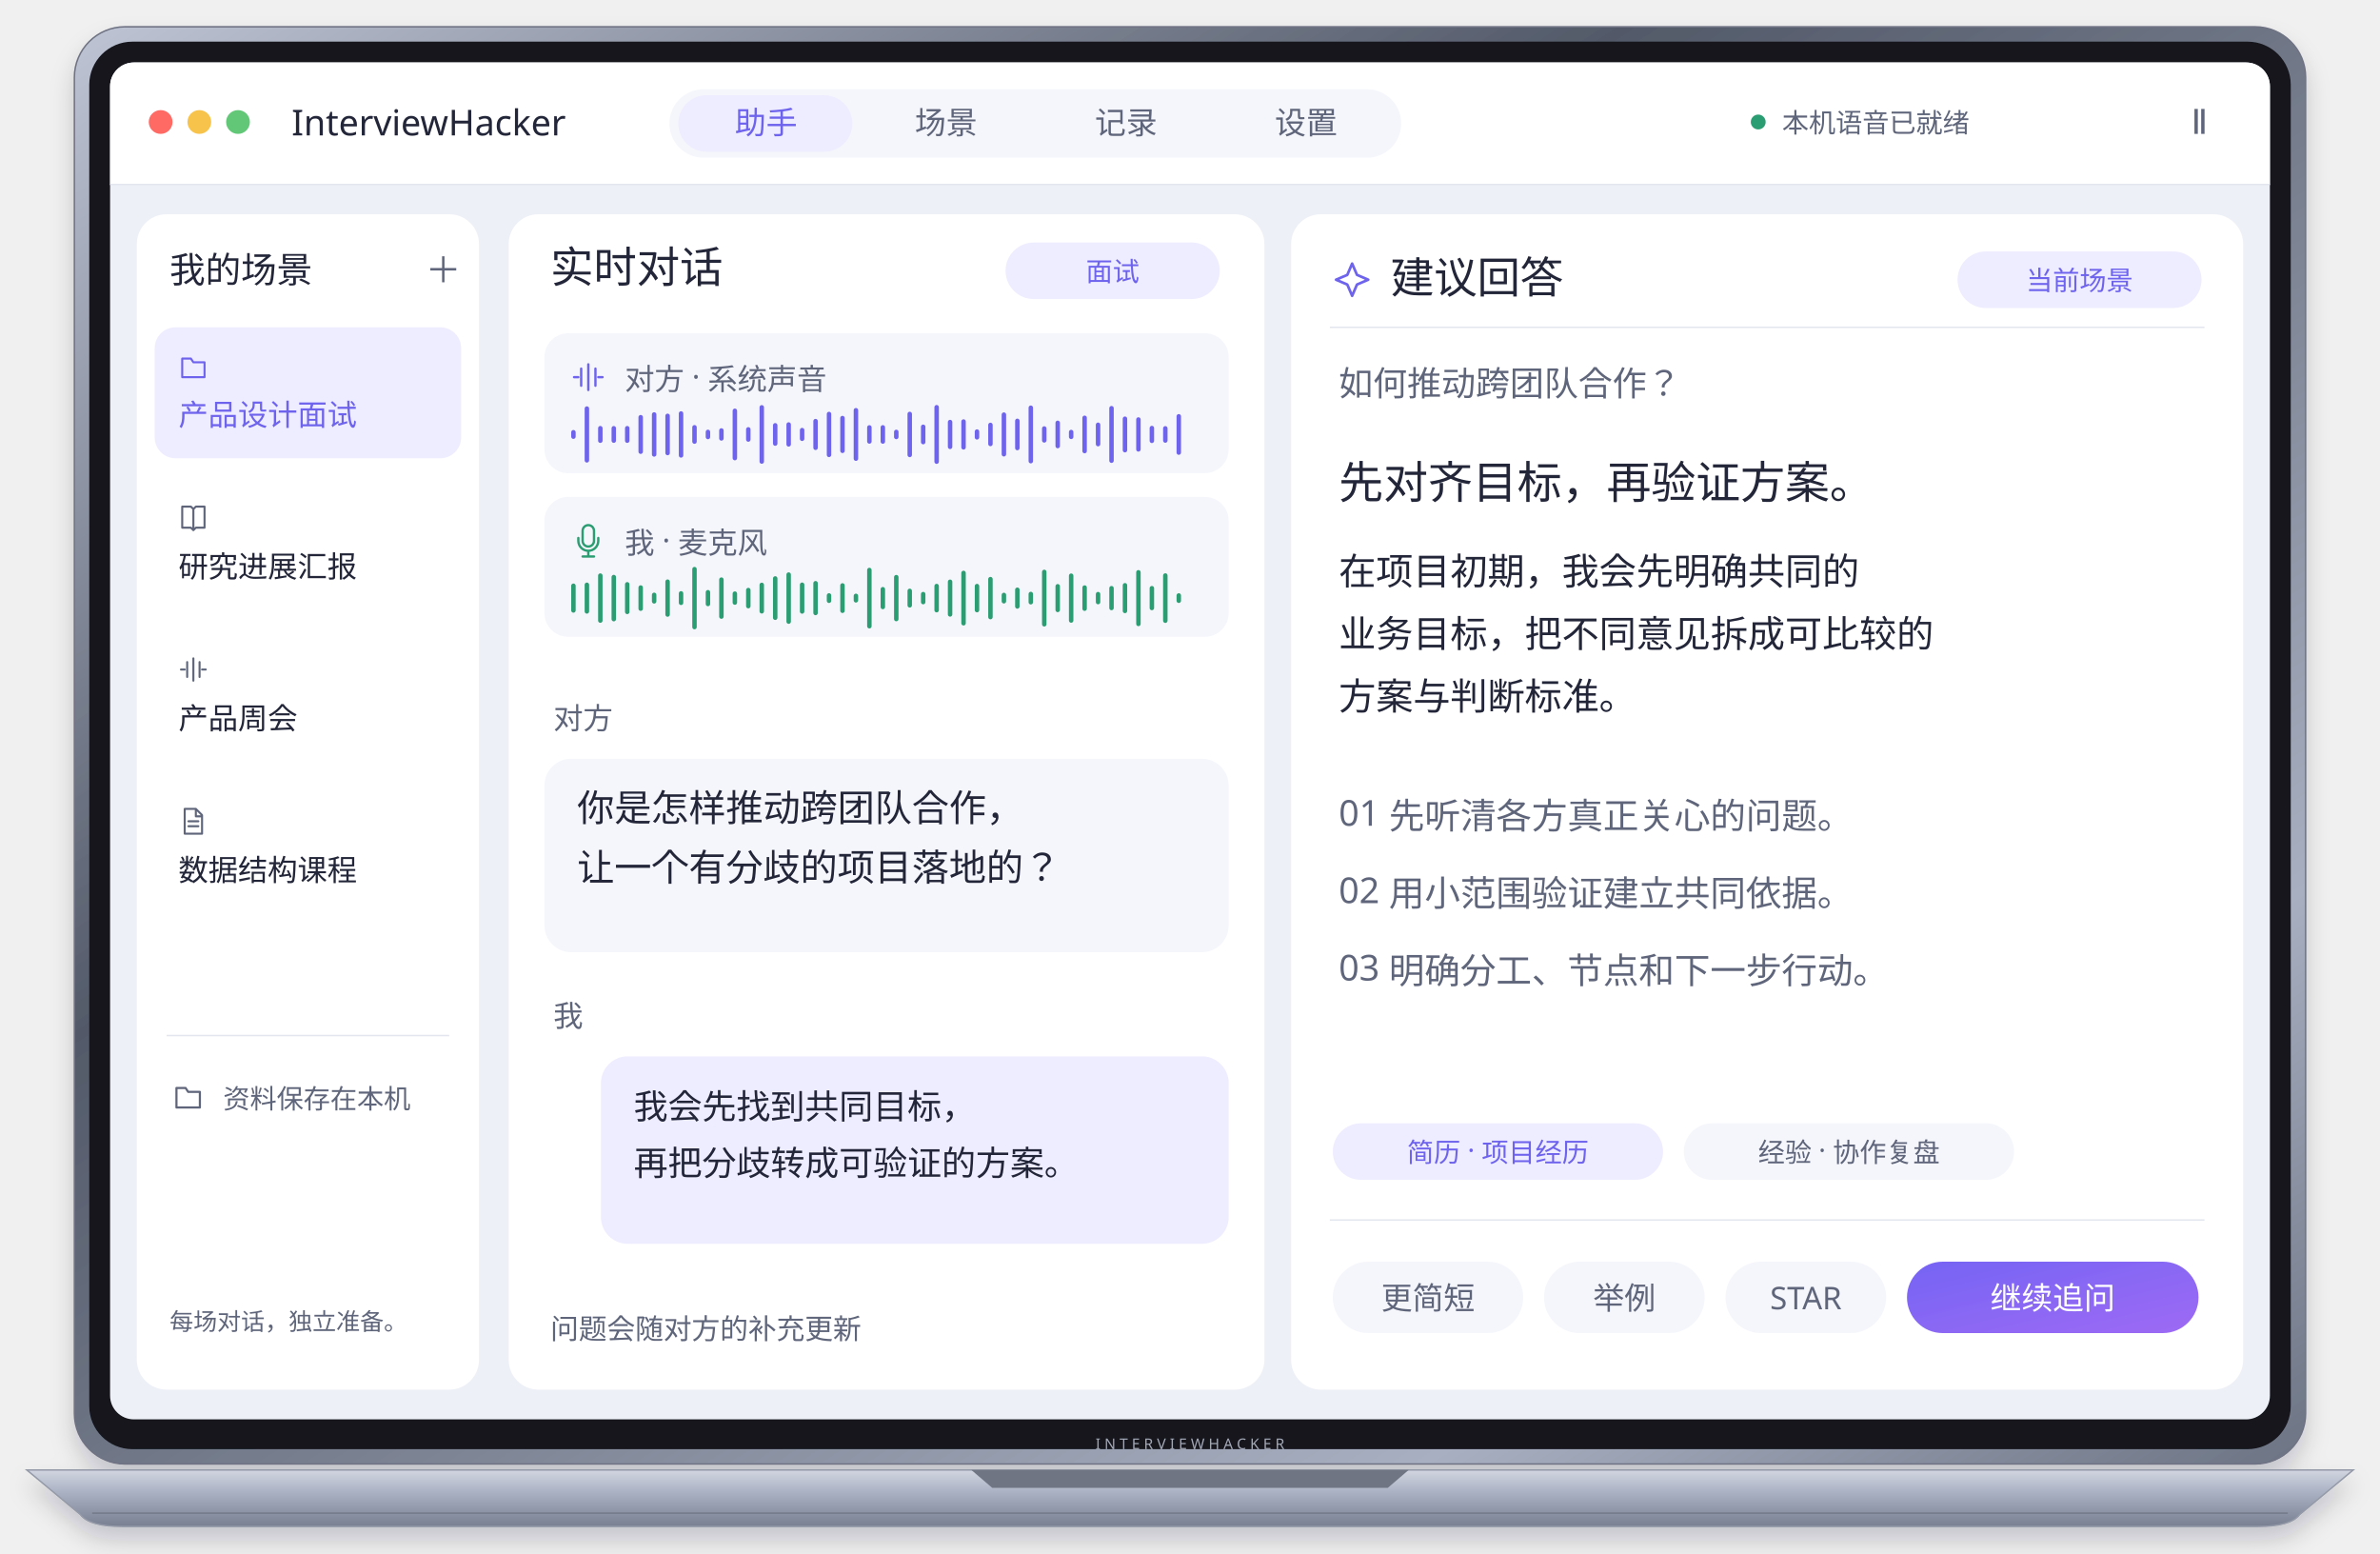
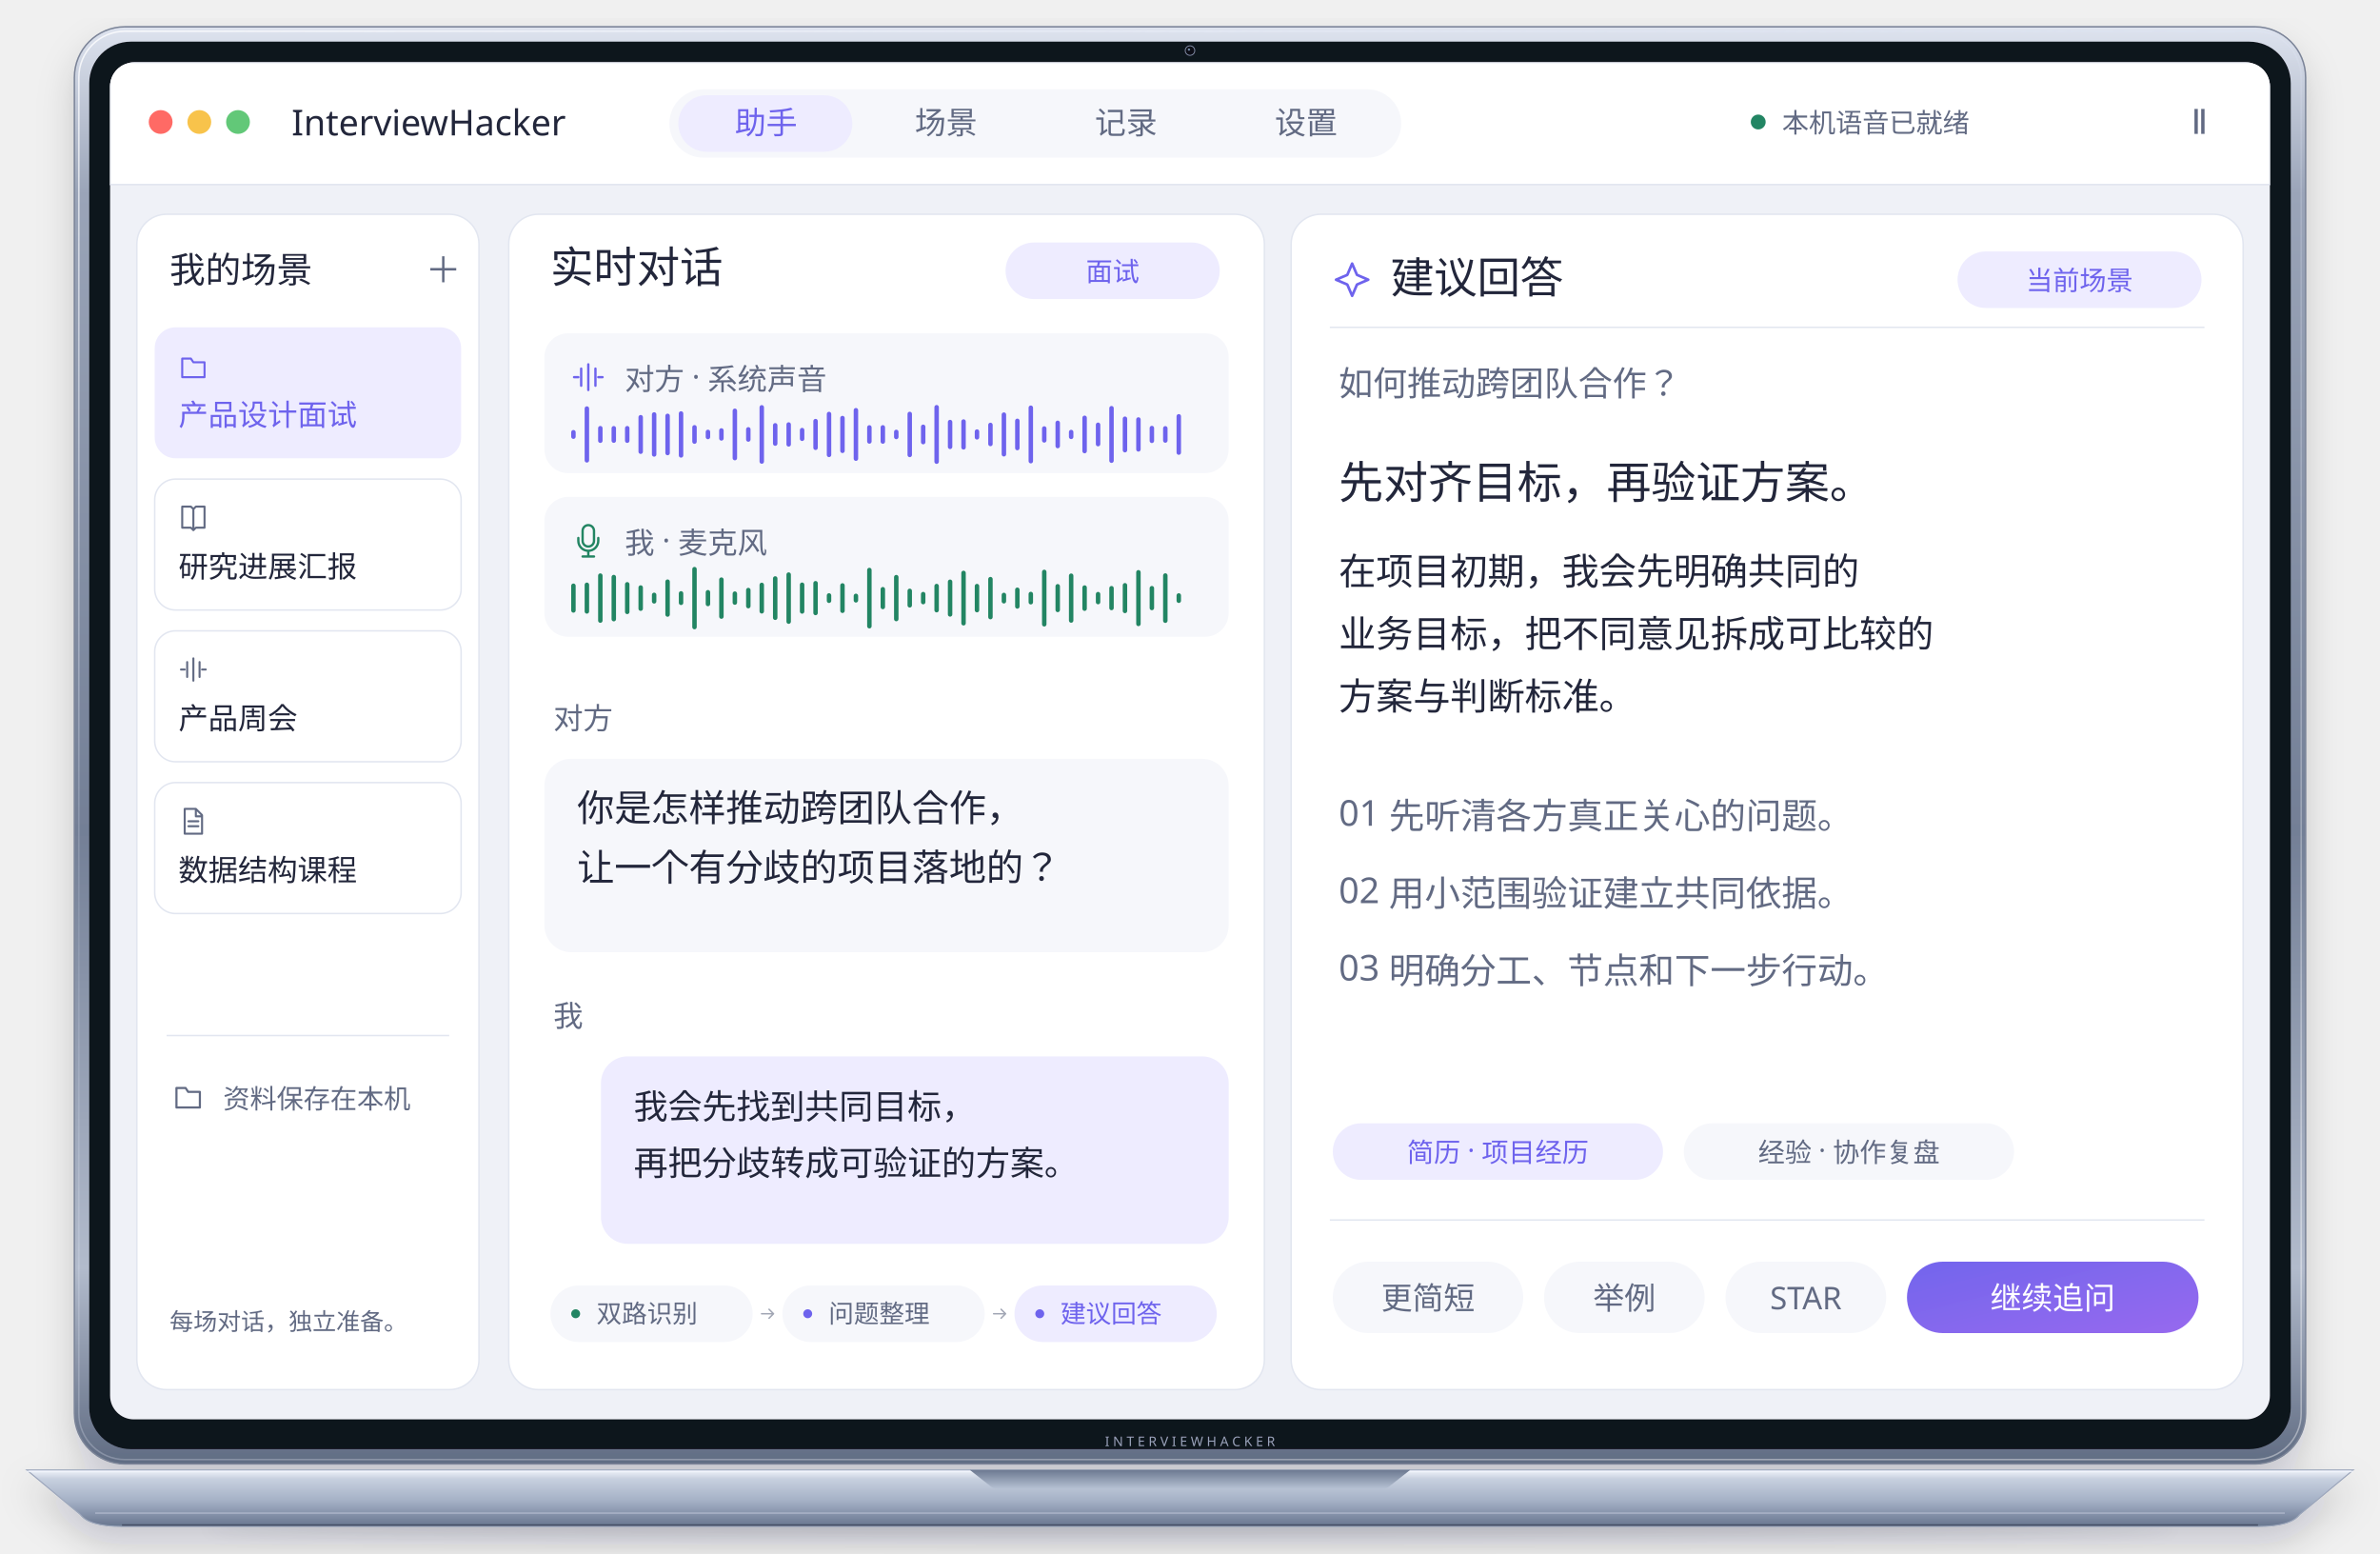
<svg xmlns="http://www.w3.org/2000/svg" width="1600" height="1044" viewBox="0 0 1600 1044" fill="none">
  <defs>
    <linearGradient id="accent" x1="0" y1="0" x2="1" y2="1">
-       <stop stop-color="#7564f4" />
-       <stop offset="1" stop-color="#9e6af4" />
-     </linearGradient>
-     <linearGradient id="metal" x1="0" y1="0" x2="1" y2="1">
-       <stop stop-color="#bfc5d4" />
-       <stop offset=".35" stop-color="#525968" />
-       <stop offset=".8" stop-color="#a7afc0" />
-       <stop offset="1" stop-color="#6b7383" />
+       <stop stop-color="#7265ed" />
+       <stop offset="1" stop-color="#9769ee" />
+     </linearGradient>
+     <linearGradient id="metal" x1="0" y1="0" x2="0" y2="1">
+       <stop stop-color="#e1e6f1" />
+       <stop offset=".12" stop-color="#9aa4b8" />
+       <stop offset=".56" stop-color="#737f96" />
+       <stop offset=".86" stop-color="#b2bbcc" />
+       <stop offset="1" stop-color="#5d6980" />
+     </linearGradient>
+     <linearGradient id="rim-light" x1="0" y1="0" x2=".7" y2="1">
+       <stop stop-color="#fff" stop-opacity=".8" />
+       <stop offset=".42" stop-color="#e0e8fb" stop-opacity=".14" />
+       <stop offset="1" stop-color="#fff" stop-opacity=".4" />
    </linearGradient>
    <linearGradient id="base" x1="0" y1="0" x2="0" y2="1">
-       <stop stop-color="#d2d6e1" />
-       <stop offset=".35" stop-color="#aeb5c6" />
-       <stop offset="1" stop-color="#777f90" />
+       <stop stop-color="#f0f3fa" />
+       <stop offset=".16" stop-color="#c7d0df" />
+       <stop offset=".55" stop-color="#a4b0c5" />
+       <stop offset="1" stop-color="#67758f" />
+     </linearGradient>
+     <linearGradient id="notch" x1="0" y1="0" x2="0" y2="1">
+       <stop stop-color="#6c7991" />
+       <stop offset="1" stop-color="#b8c3d5" />
    </linearGradient>
    <clipPath id="display">
      <rect x="74" y="42" width="1452" height="912" rx="16" />
    </clipPath>
-     <filter id="device-shadow" x="-10%" y="-10%" width="120%" height="135%">
-       <feDropShadow dx="0" dy="9" stdDeviation="8" flood-color="#0e1427" flood-opacity=".18" />
+     <filter id="device-shadow" x="-8%" y="-6%" width="116%" height="126%">
+       <feDropShadow dx="0" dy="12" stdDeviation="12" flood-color="#0d1426" flood-opacity=".17" />
+     </filter>
+     <filter id="contact-shadow" x="-10%" y="-100%" width="120%" height="300%">
+       <feGaussianBlur stdDeviation="6" />
    </filter>
    <filter id="card-shadow" x="-20%" y="-20%" width="140%" height="160%">
-       <feDropShadow dx="0" dy="22" stdDeviation="22" flood-color="#0e1427" flood-opacity=".18" />
+       <feDropShadow dx="0" dy="15" stdDeviation="17" flood-color="#0d1426" flood-opacity=".16" />
    </filter>
    <filter id="phone-shadow" x="-20%" y="-10%" width="140%" height="130%">
-       <feDropShadow dx="0" dy="12" stdDeviation="10" flood-color="#0e1427" flood-opacity=".2" />
+       <feDropShadow dx="0" dy="12" stdDeviation="10" flood-color="#0d1426" flood-opacity=".18" />
    </filter>
  </defs>
  <g font-family="'HarmonyOS Sans SC','PingFang SC','Microsoft YaHei',sans-serif" text-rendering="geometricPrecision">
+     <ellipse cx="800" cy="1026" rx="660" ry="6" fill="#101626" opacity=".16" filter="url(#contact-shadow)" />
    <g filter="url(#device-shadow)">
-       <rect x="50" y="18" width="1500" height="966" rx="34" fill="url(#metal)" stroke="#6e7283" />
-       <rect x="60" y="28" width="1480" height="946" rx="29" fill="#12141b" stroke="none" />
+       <rect x="50" y="18" width="1500" height="966" rx="34" fill="url(#metal)" stroke="#7b8498" />
+       <rect x="53" y="21" width="1494" height="960" rx="31" fill="none" stroke="url(#rim-light)" />
+       <rect x="60" y="28" width="1480" height="946" rx="28" fill="#10131b" stroke="none" />
+       <path d="M87 42H1513" stroke="#bfc8db" stroke-opacity=".25" />
+       <circle cx="800" cy="34" r="3.2" fill="#090d15" stroke="#8491aa" stroke-width=".6" />
+       <circle cx="799.3" cy="33.3" r=".8" fill="#7186a5" />
      <g clip-path="url(#display)">
-         <rect x="74" y="42" width="1452" height="912" rx="16" fill="#eef0f7" stroke="none" />
-         <rect x="74" y="42" width="1452" height="82" rx="0" fill="#ffffff" stroke="none" />
-         <path d="M74 124H1526" stroke="#e3e6ef" />
+         <rect x="74" y="42" width="1452" height="912" rx="16" fill="#eff1f7" stroke="none" />
+         <rect x="74" y="42" width="1452" height="82" rx="0" fill="#ffffff" stroke="#e2e6f0" />
+         <path d="M74 124H1526" stroke="#e2e6f0" />
        <circle cx="108" cy="82" r="8" fill="#ff6a65" />
        <circle cx="134" cy="82" r="8" fill="#f8c34b" />
        <circle cx="160" cy="82" r="8" fill="#62c878" />
-         <text x="196" y="91" font-size="24" font-weight="500" fill="#222538">InterviewHacker</text>
-         <rect x="450" y="60" width="492" height="46" rx="23" fill="#f5f6fb" stroke="none" />
+         <text x="196" y="91" font-size="24" font-weight="500" fill="#24283b">InterviewHacker</text>
+         <rect x="450" y="60" width="492" height="46" rx="23" fill="#f6f7fb" stroke="none" />
        <rect x="456" y="64" width="117" height="38" rx="19" fill="#eeecff" stroke="none" />
        <text x="515" y="90" font-size="21" font-weight="500" fill="#6e63ed" text-anchor="middle">助手</text>
-         <text x="636" y="90" font-size="21" font-weight="500" fill="#5f657a" text-anchor="middle">场景</text>
-         <text x="757" y="90" font-size="21" font-weight="500" fill="#5f657a" text-anchor="middle">记录</text>
-         <text x="878" y="90" font-size="21" font-weight="500" fill="#5f657a" text-anchor="middle">设置</text>
-         <circle cx="1182" cy="82" r="5" fill="#2b9d72" />
-         <text x="1198" y="89" font-size="18" font-weight="400" fill="#5f657a">本机语音已就绪</text>
-         <text x="1473" y="90" font-size="23" font-weight="400" fill="#5f657a">Ⅱ</text>
-         <rect x="92" y="144" width="230" height="790" rx="20" fill="#ffffff" stroke="none" />
-         <text x="114" y="190" font-size="24" font-weight="500" fill="#222538">我的场景</text>
-         <text x="286" y="190" font-size="24" font-weight="400" fill="#5f657a">＋</text>
+         <text x="636" y="90" font-size="21" font-weight="500" fill="#626b83" text-anchor="middle">场景</text>
+         <text x="757" y="90" font-size="21" font-weight="500" fill="#626b83" text-anchor="middle">记录</text>
+         <text x="878" y="90" font-size="21" font-weight="500" fill="#626b83" text-anchor="middle">设置</text>
+         <circle cx="1182" cy="82" r="5" fill="#248563" />
+         <text x="1198" y="89" font-size="18" font-weight="400" fill="#626b83">本机语音已就绪</text>
+         <text x="1473" y="90" font-size="23" font-weight="400" fill="#626b83">Ⅱ</text>
+         <rect x="92" y="144" width="230" height="790" rx="20" fill="#ffffff" stroke="#e2e6f0" />
+         <text x="114" y="190" font-size="24" font-weight="500" fill="#24283b">我的场景</text>
+         <text x="286" y="190" font-size="24" font-weight="400" fill="#626b83">＋</text>
        <rect x="104" y="220" width="206" height="88" rx="14" fill="#eeecff" stroke="none" />
        <g transform="translate(120 236) scale(0.8333333)" fill="none" stroke="#6e63ed" stroke-width="1.65" stroke-linecap="round" stroke-linejoin="round">
          <path d="M3 6h7l2 3h9v12H3z" />
        </g>
        <text x="120" y="286" font-size="20" font-weight="500" fill="#6e63ed">产品设计面试</text>
-         <rect x="104" y="322" width="206" height="88" rx="14" fill="#ffffff" stroke="none" />
-         <g transform="translate(120 338) scale(0.8333333)" fill="none" stroke="#5f657a" stroke-width="1.65" stroke-linecap="round" stroke-linejoin="round">
+         <rect x="104" y="322" width="206" height="88" rx="14" fill="#ffffff" stroke="#e2e6f0" />
+         <g transform="translate(120 338) scale(0.8333333)" fill="none" stroke="#626b83" stroke-width="1.65" stroke-linecap="round" stroke-linejoin="round">
          <path d="M3 3h7l2 2 2-2h7v17h-7l-2 2-2-2H3zM12 5v17" />
        </g>
-         <text x="120" y="388" font-size="20" font-weight="400" fill="#222538">研究进展汇报</text>
-         <rect x="104" y="424" width="206" height="88" rx="14" fill="#ffffff" stroke="none" />
-         <g transform="translate(120 440) scale(0.8333333)" fill="none" stroke="#5f657a" stroke-width="1.65" stroke-linecap="round" stroke-linejoin="round">
+         <text x="120" y="388" font-size="20" font-weight="400" fill="#24283b">研究进展汇报</text>
+         <rect x="104" y="424" width="206" height="88" rx="14" fill="#ffffff" stroke="#e2e6f0" />
+         <g transform="translate(120 440) scale(0.8333333)" fill="none" stroke="#626b83" stroke-width="1.65" stroke-linecap="round" stroke-linejoin="round">
          <path d="M2 12h3m2-6v12m5-15v18m5-15v12m2-6h3" />
        </g>
-         <text x="120" y="490" font-size="20" font-weight="400" fill="#222538">产品周会</text>
-         <rect x="104" y="526" width="206" height="88" rx="14" fill="#ffffff" stroke="none" />
-         <g transform="translate(120 542) scale(0.8333333)" fill="none" stroke="#5f657a" stroke-width="1.65" stroke-linecap="round" stroke-linejoin="round">
+         <text x="120" y="490" font-size="20" font-weight="400" fill="#24283b">产品周会</text>
+         <rect x="104" y="526" width="206" height="88" rx="14" fill="#ffffff" stroke="#e2e6f0" />
+         <g transform="translate(120 542) scale(0.8333333)" fill="none" stroke="#626b83" stroke-width="1.65" stroke-linecap="round" stroke-linejoin="round">
          <path d="M5 2h9l5 5v15H5zM14 2v6h5M8 12h8M8 16h8" />
        </g>
-         <text x="120" y="592" font-size="20" font-weight="400" fill="#222538">数据结构课程</text>
-         <path d="M112 696H302" stroke="#e3e6ef" />
-         <g transform="translate(116 726) scale(0.875)" fill="none" stroke="#5f657a" stroke-width="1.65" stroke-linecap="round" stroke-linejoin="round">
+         <text x="120" y="592" font-size="20" font-weight="400" fill="#24283b">数据结构课程</text>
+         <path d="M112 696H302" stroke="#e2e6f0" />
+         <g transform="translate(116 726) scale(0.875)" fill="none" stroke="#626b83" stroke-width="1.65" stroke-linecap="round" stroke-linejoin="round">
          <path d="M3 6h7l2 3h9v12H3z" />
        </g>
-         <text x="150" y="745" font-size="18" font-weight="400" fill="#5f657a">资料保存在本机</text>
-         <text x="114" y="894" font-size="16" font-weight="400" fill="#5f657a">每场对话，独立准备。</text>
-         <rect x="342" y="144" width="508" height="790" rx="20" fill="#ffffff" stroke="none" />
-         <rect x="868" y="144" width="640" height="790" rx="20" fill="#ffffff" stroke="none" />
-         <text x="370" y="190" font-size="29" font-weight="500" fill="#222538">实时对话</text>
+         <text x="150" y="745" font-size="18" font-weight="400" fill="#626b83">资料保存在本机</text>
+         <text x="114" y="894" font-size="16" font-weight="400" fill="#626b83">每场对话，独立准备。</text>
+         <rect x="342" y="144" width="508" height="790" rx="20" fill="#ffffff" stroke="#e2e6f0" />
+         <rect x="868" y="144" width="640" height="790" rx="20" fill="#ffffff" stroke="#e2e6f0" />
+         <text x="370" y="190" font-size="29" font-weight="500" fill="#24283b">实时对话</text>
        <rect x="676" y="163" width="144" height="38" rx="19" fill="#eeecff" stroke="none" />
        <text x="748" y="189" font-size="18" font-weight="500" fill="#6e63ed" text-anchor="middle">面试</text>
-         <rect x="366" y="224" width="460" height="94" rx="16" fill="#f5f6fb" stroke="none" />
+         <rect x="366" y="224" width="460" height="94" rx="16" fill="#f6f7fb" stroke="none" />
        <g transform="translate(384 242) scale(0.9583333)" fill="none" stroke="#6e63ed" stroke-width="1.65" stroke-linecap="round" stroke-linejoin="round">
          <path d="M2 12h3m2-6v12m5-15v18m5-15v12m2-6h3" />
        </g>
-         <text x="420" y="262" font-size="20" font-weight="400" fill="#5f657a">对方 · 系统声音</text>
+         <text x="420" y="262" font-size="20" font-weight="400" fill="#626b83">对方 · 系统声音</text>
        <rect x="384" y="289" width="3" height="6" rx="1.5" fill="#6e63ed" stroke="none" />
-         <rect x="393.043" y="273.085" width="3" height="37.83" rx="1.5" fill="#6e63ed" stroke="none" />
-         <rect x="402.087" y="286.285" width="3" height="11.43" rx="1.5" fill="#6e63ed" stroke="none" />
+         <rect x="393.04" y="273.08" width="3" height="37.83" rx="1.5" fill="#6e63ed" stroke="none" />
+         <rect x="402.09" y="286.29" width="3" height="11.43" rx="1.5" fill="#6e63ed" stroke="none" />
        <rect x="411.13" y="286.33" width="3" height="11.34" rx="1.5" fill="#6e63ed" stroke="none" />
-         <rect x="420.174" y="286.295" width="3" height="11.41" rx="1.5" fill="#6e63ed" stroke="none" />
-         <rect x="429.217" y="278.9" width="3" height="26.2" rx="1.5" fill="#6e63ed" stroke="none" />
-         <rect x="438.261" y="277.05" width="3" height="29.9" rx="1.5" fill="#6e63ed" stroke="none" />
-         <rect x="447.304" y="277.995" width="3" height="28.01" rx="1.5" fill="#6e63ed" stroke="none" />
-         <rect x="456.348" y="276.4" width="3" height="31.2" rx="1.5" fill="#6e63ed" stroke="none" />
-         <rect x="465.391" y="285.685" width="3" height="12.63" rx="1.5" fill="#6e63ed" stroke="none" />
-         <rect x="474.435" y="288.785" width="3" height="6.43" rx="1.5" fill="#6e63ed" stroke="none" />
-         <rect x="483.478" y="287.815" width="3" height="8.37" rx="1.5" fill="#6e63ed" stroke="none" />
-         <rect x="492.522" y="274.6" width="3" height="34.8" rx="1.5" fill="#6e63ed" stroke="none" />
-         <rect x="501.565" y="287.075" width="3" height="9.85" rx="1.5" fill="#6e63ed" stroke="none" />
-         <rect x="510.609" y="272.275" width="3" height="39.45" rx="1.5" fill="#6e63ed" stroke="none" />
-         <rect x="519.652" y="284.345" width="3" height="15.31" rx="1.5" fill="#6e63ed" stroke="none" />
-         <rect x="528.696" y="283.81" width="3" height="16.38" rx="1.5" fill="#6e63ed" stroke="none" />
-         <rect x="537.739" y="287.57" width="3" height="8.86" rx="1.5" fill="#6e63ed" stroke="none" />
-         <rect x="546.783" y="281.53" width="3" height="20.94" rx="1.5" fill="#6e63ed" stroke="none" />
-         <rect x="555.826" y="276.75" width="3" height="30.5" rx="1.5" fill="#6e63ed" stroke="none" />
+         <rect x="420.17" y="286.3" width="3" height="11.41" rx="1.5" fill="#6e63ed" stroke="none" />
+         <rect x="429.22" y="278.9" width="3" height="26.2" rx="1.5" fill="#6e63ed" stroke="none" />
+         <rect x="438.26" y="277.05" width="3" height="29.9" rx="1.5" fill="#6e63ed" stroke="none" />
+         <rect x="447.3" y="278" width="3" height="28.01" rx="1.5" fill="#6e63ed" stroke="none" />
+         <rect x="456.35" y="276.4" width="3" height="31.2" rx="1.5" fill="#6e63ed" stroke="none" />
+         <rect x="465.39" y="285.69" width="3" height="12.63" rx="1.5" fill="#6e63ed" stroke="none" />
+         <rect x="474.43" y="288.79" width="3" height="6.43" rx="1.5" fill="#6e63ed" stroke="none" />
+         <rect x="483.48" y="287.81" width="3" height="8.37" rx="1.5" fill="#6e63ed" stroke="none" />
+         <rect x="492.52" y="274.6" width="3" height="34.8" rx="1.5" fill="#6e63ed" stroke="none" />
+         <rect x="501.57" y="287.07" width="3" height="9.85" rx="1.5" fill="#6e63ed" stroke="none" />
+         <rect x="510.61" y="272.27" width="3" height="39.45" rx="1.5" fill="#6e63ed" stroke="none" />
+         <rect x="519.65" y="284.35" width="3" height="15.31" rx="1.5" fill="#6e63ed" stroke="none" />
+         <rect x="528.7" y="283.81" width="3" height="16.38" rx="1.5" fill="#6e63ed" stroke="none" />
+         <rect x="537.74" y="287.57" width="3" height="8.86" rx="1.5" fill="#6e63ed" stroke="none" />
+         <rect x="546.78" y="281.53" width="3" height="20.94" rx="1.5" fill="#6e63ed" stroke="none" />
+         <rect x="555.83" y="276.75" width="3" height="30.5" rx="1.5" fill="#6e63ed" stroke="none" />
        <rect x="564.87" y="279.48" width="3" height="25.04" rx="1.5" fill="#6e63ed" stroke="none" />
-         <rect x="573.913" y="274.22" width="3" height="35.56" rx="1.5" fill="#6e63ed" stroke="none" />
-         <rect x="582.957" y="285.765" width="3" height="12.47" rx="1.5" fill="#6e63ed" stroke="none" />
-         <rect x="592" y="285.725" width="3" height="12.55" rx="1.5" fill="#6e63ed" stroke="none" />
-         <rect x="601.043" y="288.795" width="3" height="6.41" rx="1.5" fill="#6e63ed" stroke="none" />
-         <rect x="610.087" y="276.72" width="3" height="30.56" rx="1.5" fill="#6e63ed" stroke="none" />
-         <rect x="619.13" y="285.345" width="3" height="13.31" rx="1.5" fill="#6e63ed" stroke="none" />
-         <rect x="628.174" y="272.2" width="3" height="39.6" rx="1.5" fill="#6e63ed" stroke="none" />
-         <rect x="637.217" y="282.16" width="3" height="19.68" rx="1.5" fill="#6e63ed" stroke="none" />
-         <rect x="646.261" y="281.81" width="3" height="20.38" rx="1.5" fill="#6e63ed" stroke="none" />
-         <rect x="655.304" y="288.55" width="3" height="6.9" rx="1.5" fill="#6e63ed" stroke="none" />
-         <rect x="664.348" y="284.095" width="3" height="15.81" rx="1.5" fill="#6e63ed" stroke="none" />
-         <rect x="673.391" y="277.165" width="3" height="29.67" rx="1.5" fill="#6e63ed" stroke="none" />
-         <rect x="682.435" y="281.345" width="3" height="21.31" rx="1.5" fill="#6e63ed" stroke="none" />
-         <rect x="691.478" y="272.54" width="3" height="38.92" rx="1.5" fill="#6e63ed" stroke="none" />
-         <rect x="700.522" y="286.49" width="3" height="11.02" rx="1.5" fill="#6e63ed" stroke="none" />
-         <rect x="709.565" y="282.69" width="3" height="18.62" rx="1.5" fill="#6e63ed" stroke="none" />
-         <rect x="718.609" y="288.865" width="3" height="6.27" rx="1.5" fill="#6e63ed" stroke="none" />
-         <rect x="727.652" y="279.31" width="3" height="25.38" rx="1.5" fill="#6e63ed" stroke="none" />
-         <rect x="736.696" y="283.99" width="3" height="16.02" rx="1.5" fill="#6e63ed" stroke="none" />
-         <rect x="745.739" y="272.855" width="3" height="38.29" rx="1.5" fill="#6e63ed" stroke="none" />
-         <rect x="754.783" y="279.925" width="3" height="24.15" rx="1.5" fill="#6e63ed" stroke="none" />
-         <rect x="763.826" y="280.445" width="3" height="23.11" rx="1.5" fill="#6e63ed" stroke="none" />
-         <rect x="772.87" y="286.195" width="3" height="11.61" rx="1.5" fill="#6e63ed" stroke="none" />
-         <rect x="781.913" y="286.395" width="3" height="11.21" rx="1.5" fill="#6e63ed" stroke="none" />
-         <rect x="790.957" y="278.295" width="3" height="27.41" rx="1.5" fill="#6e63ed" stroke="none" />
-         <rect x="366" y="334" width="460" height="94" rx="16" fill="#f5f6fb" stroke="none" />
-         <g transform="translate(384 352) scale(0.9583333)" fill="none" stroke="#2b9d72" stroke-width="1.65" stroke-linecap="round" stroke-linejoin="round">
+         <rect x="573.91" y="274.22" width="3" height="35.56" rx="1.5" fill="#6e63ed" stroke="none" />
+         <rect x="582.96" y="285.76" width="3" height="12.47" rx="1.5" fill="#6e63ed" stroke="none" />
+         <rect x="592" y="285.73" width="3" height="12.55" rx="1.5" fill="#6e63ed" stroke="none" />
+         <rect x="601.04" y="288.8" width="3" height="6.41" rx="1.5" fill="#6e63ed" stroke="none" />
+         <rect x="610.09" y="276.72" width="3" height="30.56" rx="1.5" fill="#6e63ed" stroke="none" />
+         <rect x="619.13" y="285.35" width="3" height="13.31" rx="1.5" fill="#6e63ed" stroke="none" />
+         <rect x="628.17" y="272.2" width="3" height="39.6" rx="1.5" fill="#6e63ed" stroke="none" />
+         <rect x="637.22" y="282.16" width="3" height="19.68" rx="1.5" fill="#6e63ed" stroke="none" />
+         <rect x="646.26" y="281.81" width="3" height="20.38" rx="1.5" fill="#6e63ed" stroke="none" />
+         <rect x="655.3" y="288.55" width="3" height="6.9" rx="1.5" fill="#6e63ed" stroke="none" />
+         <rect x="664.35" y="284.1" width="3" height="15.81" rx="1.5" fill="#6e63ed" stroke="none" />
+         <rect x="673.39" y="277.17" width="3" height="29.67" rx="1.5" fill="#6e63ed" stroke="none" />
+         <rect x="682.43" y="281.35" width="3" height="21.31" rx="1.5" fill="#6e63ed" stroke="none" />
+         <rect x="691.48" y="272.54" width="3" height="38.92" rx="1.5" fill="#6e63ed" stroke="none" />
+         <rect x="700.52" y="286.49" width="3" height="11.02" rx="1.5" fill="#6e63ed" stroke="none" />
+         <rect x="709.57" y="282.69" width="3" height="18.62" rx="1.5" fill="#6e63ed" stroke="none" />
+         <rect x="718.61" y="288.87" width="3" height="6.27" rx="1.5" fill="#6e63ed" stroke="none" />
+         <rect x="727.65" y="279.31" width="3" height="25.38" rx="1.5" fill="#6e63ed" stroke="none" />
+         <rect x="736.7" y="283.99" width="3" height="16.02" rx="1.5" fill="#6e63ed" stroke="none" />
+         <rect x="745.74" y="272.86" width="3" height="38.29" rx="1.5" fill="#6e63ed" stroke="none" />
+         <rect x="754.78" y="279.93" width="3" height="24.15" rx="1.5" fill="#6e63ed" stroke="none" />
+         <rect x="763.83" y="280.44" width="3" height="23.11" rx="1.5" fill="#6e63ed" stroke="none" />
+         <rect x="772.87" y="286.19" width="3" height="11.61" rx="1.5" fill="#6e63ed" stroke="none" />
+         <rect x="781.91" y="286.39" width="3" height="11.21" rx="1.5" fill="#6e63ed" stroke="none" />
+         <rect x="790.96" y="278.3" width="3" height="27.41" rx="1.5" fill="#6e63ed" stroke="none" />
+         <rect x="366" y="334" width="460" height="94" rx="16" fill="#f6f7fb" stroke="none" />
+         <g transform="translate(384 352) scale(0.9583333)" fill="none" stroke="#248563" stroke-width="1.65" stroke-linecap="round" stroke-linejoin="round">
          <path d="M8 5a4 4 0 0 1 8 0v7a4 4 0 0 1-8 0zM5 10v2a7 7 0 0 0 14 0v-2M12 19v4M8 23h8" />
        </g>
-         <text x="420" y="372" font-size="20" font-weight="400" fill="#5f657a">我 · 麦克风</text>
-         <rect x="384" y="392.19" width="3" height="19.62" rx="1.5" fill="#2b9d72" stroke="none" />
-         <rect x="393.043" y="391.535" width="3" height="20.93" rx="1.5" fill="#2b9d72" stroke="none" />
-         <rect x="402.087" y="385.37" width="3" height="33.26" rx="1.5" fill="#2b9d72" stroke="none" />
-         <rect x="411.13" y="386.35" width="3" height="31.3" rx="1.5" fill="#2b9d72" stroke="none" />
-         <rect x="420.174" y="391.215" width="3" height="21.57" rx="1.5" fill="#2b9d72" stroke="none" />
-         <rect x="429.217" y="393.385" width="3" height="17.23" rx="1.5" fill="#2b9d72" stroke="none" />
-         <rect x="438.261" y="398.305" width="3" height="7.39" rx="1.5" fill="#2b9d72" stroke="none" />
-         <rect x="447.304" y="389.445" width="3" height="25.11" rx="1.5" fill="#2b9d72" stroke="none" />
-         <rect x="456.348" y="397.32" width="3" height="9.36" rx="1.5" fill="#2b9d72" stroke="none" />
-         <rect x="465.391" y="381.03" width="3" height="41.94" rx="1.5" fill="#2b9d72" stroke="none" />
-         <rect x="474.435" y="396.535" width="3" height="10.93" rx="1.5" fill="#2b9d72" stroke="none" />
-         <rect x="483.478" y="388.07" width="3" height="27.86" rx="1.5" fill="#2b9d72" stroke="none" />
-         <rect x="492.522" y="397.48" width="3" height="9.04" rx="1.5" fill="#2b9d72" stroke="none" />
-         <rect x="501.565" y="395.085" width="3" height="13.83" rx="1.5" fill="#2b9d72" stroke="none" />
-         <rect x="510.609" y="391.605" width="3" height="20.79" rx="1.5" fill="#2b9d72" stroke="none" />
-         <rect x="519.652" y="387.285" width="3" height="29.43" rx="1.5" fill="#2b9d72" stroke="none" />
-         <rect x="528.696" y="384.685" width="3" height="34.63" rx="1.5" fill="#2b9d72" stroke="none" />
-         <rect x="537.739" y="391.5" width="3" height="21" rx="1.5" fill="#2b9d72" stroke="none" />
-         <rect x="546.783" y="390.49" width="3" height="23.02" rx="1.5" fill="#2b9d72" stroke="none" />
-         <rect x="555.826" y="398.7" width="3" height="6.6" rx="1.5" fill="#2b9d72" stroke="none" />
-         <rect x="564.87" y="391.975" width="3" height="20.05" rx="1.5" fill="#2b9d72" stroke="none" />
-         <rect x="573.913" y="398.99" width="3" height="6.02" rx="1.5" fill="#2b9d72" stroke="none" />
-         <rect x="582.957" y="381.605" width="3" height="40.79" rx="1.5" fill="#2b9d72" stroke="none" />
-         <rect x="592" y="394.52" width="3" height="14.96" rx="1.5" fill="#2b9d72" stroke="none" />
-         <rect x="601.043" y="386.405" width="3" height="31.19" rx="1.5" fill="#2b9d72" stroke="none" />
-         <rect x="610.087" y="395.635" width="3" height="12.73" rx="1.5" fill="#2b9d72" stroke="none" />
-         <rect x="619.13" y="397.81" width="3" height="8.38" rx="1.5" fill="#2b9d72" stroke="none" />
-         <rect x="628.174" y="392.38" width="3" height="19.24" rx="1.5" fill="#2b9d72" stroke="none" />
-         <rect x="637.217" y="389.515" width="3" height="24.97" rx="1.5" fill="#2b9d72" stroke="none" />
-         <rect x="646.261" y="383.575" width="3" height="36.85" rx="1.5" fill="#2b9d72" stroke="none" />
-         <rect x="655.304" y="392.415" width="3" height="19.17" rx="1.5" fill="#2b9d72" stroke="none" />
-         <rect x="664.348" y="387.735" width="3" height="28.53" rx="1.5" fill="#2b9d72" stroke="none" />
-         <rect x="673.391" y="398.37" width="3" height="7.26" rx="1.5" fill="#2b9d72" stroke="none" />
-         <rect x="682.435" y="394.875" width="3" height="14.25" rx="1.5" fill="#2b9d72" stroke="none" />
-         <rect x="691.478" y="397.73" width="3" height="8.54" rx="1.5" fill="#2b9d72" stroke="none" />
-         <rect x="700.522" y="382.89" width="3" height="38.22" rx="1.5" fill="#2b9d72" stroke="none" />
-         <rect x="709.565" y="392.54" width="3" height="18.92" rx="1.5" fill="#2b9d72" stroke="none" />
-         <rect x="718.609" y="385.435" width="3" height="33.13" rx="1.5" fill="#2b9d72" stroke="none" />
-         <rect x="727.652" y="393.39" width="3" height="17.22" rx="1.5" fill="#2b9d72" stroke="none" />
-         <rect x="736.696" y="397.82" width="3" height="8.36" rx="1.5" fill="#2b9d72" stroke="none" />
-         <rect x="745.739" y="393.84" width="3" height="16.32" rx="1.5" fill="#2b9d72" stroke="none" />
-         <rect x="754.783" y="391.86" width="3" height="20.28" rx="1.5" fill="#2b9d72" stroke="none" />
-         <rect x="763.826" y="383.135" width="3" height="37.73" rx="1.5" fill="#2b9d72" stroke="none" />
-         <rect x="772.87" y="393.835" width="3" height="16.33" rx="1.5" fill="#2b9d72" stroke="none" />
-         <rect x="781.913" y="385.3" width="3" height="33.4" rx="1.5" fill="#2b9d72" stroke="none" />
-         <rect x="790.957" y="398.715" width="3" height="6.57" rx="1.5" fill="#2b9d72" stroke="none" />
-         <text x="372" y="490" font-size="20" font-weight="400" fill="#5f657a">对方</text>
-         <rect x="366" y="510" width="460" height="130" rx="18" fill="#f5f6fb" stroke="none" />
-         <text x="388" y="552" font-size="25" font-weight="400" fill="#222538">你是怎样推动跨团队合作，</text>
-         <text x="388" y="592" font-size="25" font-weight="400" fill="#222538">让一个有分歧的项目落地的？</text>
-         <text x="372" y="690" font-size="20" font-weight="400" fill="#5f657a">我</text>
+         <text x="420" y="372" font-size="20" font-weight="400" fill="#626b83">我 · 麦克风</text>
+         <rect x="384" y="392.19" width="3" height="19.62" rx="1.5" fill="#248563" stroke="none" />
+         <rect x="393.04" y="391.54" width="3" height="20.93" rx="1.5" fill="#248563" stroke="none" />
+         <rect x="402.09" y="385.37" width="3" height="33.26" rx="1.5" fill="#248563" stroke="none" />
+         <rect x="411.13" y="386.35" width="3" height="31.3" rx="1.5" fill="#248563" stroke="none" />
+         <rect x="420.17" y="391.21" width="3" height="21.57" rx="1.5" fill="#248563" stroke="none" />
+         <rect x="429.22" y="393.38" width="3" height="17.23" rx="1.5" fill="#248563" stroke="none" />
+         <rect x="438.26" y="398.31" width="3" height="7.39" rx="1.5" fill="#248563" stroke="none" />
+         <rect x="447.3" y="389.44" width="3" height="25.11" rx="1.5" fill="#248563" stroke="none" />
+         <rect x="456.35" y="397.32" width="3" height="9.36" rx="1.5" fill="#248563" stroke="none" />
+         <rect x="465.39" y="381.03" width="3" height="41.94" rx="1.5" fill="#248563" stroke="none" />
+         <rect x="474.43" y="396.54" width="3" height="10.93" rx="1.5" fill="#248563" stroke="none" />
+         <rect x="483.48" y="388.07" width="3" height="27.86" rx="1.5" fill="#248563" stroke="none" />
+         <rect x="492.52" y="397.48" width="3" height="9.04" rx="1.5" fill="#248563" stroke="none" />
+         <rect x="501.57" y="395.08" width="3" height="13.83" rx="1.5" fill="#248563" stroke="none" />
+         <rect x="510.61" y="391.61" width="3" height="20.79" rx="1.5" fill="#248563" stroke="none" />
+         <rect x="519.65" y="387.29" width="3" height="29.43" rx="1.5" fill="#248563" stroke="none" />
+         <rect x="528.7" y="384.69" width="3" height="34.63" rx="1.5" fill="#248563" stroke="none" />
+         <rect x="537.74" y="391.5" width="3" height="21" rx="1.5" fill="#248563" stroke="none" />
+         <rect x="546.78" y="390.49" width="3" height="23.02" rx="1.5" fill="#248563" stroke="none" />
+         <rect x="555.83" y="398.7" width="3" height="6.6" rx="1.5" fill="#248563" stroke="none" />
+         <rect x="564.87" y="391.98" width="3" height="20.05" rx="1.5" fill="#248563" stroke="none" />
+         <rect x="573.91" y="398.99" width="3" height="6.02" rx="1.5" fill="#248563" stroke="none" />
+         <rect x="582.96" y="381.61" width="3" height="40.79" rx="1.5" fill="#248563" stroke="none" />
+         <rect x="592" y="394.52" width="3" height="14.96" rx="1.5" fill="#248563" stroke="none" />
+         <rect x="601.04" y="386.4" width="3" height="31.19" rx="1.5" fill="#248563" stroke="none" />
+         <rect x="610.09" y="395.63" width="3" height="12.73" rx="1.5" fill="#248563" stroke="none" />
+         <rect x="619.13" y="397.81" width="3" height="8.38" rx="1.5" fill="#248563" stroke="none" />
+         <rect x="628.17" y="392.38" width="3" height="19.24" rx="1.5" fill="#248563" stroke="none" />
+         <rect x="637.22" y="389.51" width="3" height="24.97" rx="1.5" fill="#248563" stroke="none" />
+         <rect x="646.26" y="383.57" width="3" height="36.85" rx="1.5" fill="#248563" stroke="none" />
+         <rect x="655.3" y="392.42" width="3" height="19.17" rx="1.5" fill="#248563" stroke="none" />
+         <rect x="664.35" y="387.74" width="3" height="28.53" rx="1.5" fill="#248563" stroke="none" />
+         <rect x="673.39" y="398.37" width="3" height="7.26" rx="1.5" fill="#248563" stroke="none" />
+         <rect x="682.43" y="394.88" width="3" height="14.25" rx="1.5" fill="#248563" stroke="none" />
+         <rect x="691.48" y="397.73" width="3" height="8.54" rx="1.5" fill="#248563" stroke="none" />
+         <rect x="700.52" y="382.89" width="3" height="38.22" rx="1.5" fill="#248563" stroke="none" />
+         <rect x="709.57" y="392.54" width="3" height="18.92" rx="1.5" fill="#248563" stroke="none" />
+         <rect x="718.61" y="385.44" width="3" height="33.13" rx="1.5" fill="#248563" stroke="none" />
+         <rect x="727.65" y="393.39" width="3" height="17.22" rx="1.5" fill="#248563" stroke="none" />
+         <rect x="736.7" y="397.82" width="3" height="8.36" rx="1.5" fill="#248563" stroke="none" />
+         <rect x="745.74" y="393.84" width="3" height="16.32" rx="1.5" fill="#248563" stroke="none" />
+         <rect x="754.78" y="391.86" width="3" height="20.28" rx="1.5" fill="#248563" stroke="none" />
+         <rect x="763.83" y="383.13" width="3" height="37.73" rx="1.5" fill="#248563" stroke="none" />
+         <rect x="772.87" y="393.83" width="3" height="16.33" rx="1.5" fill="#248563" stroke="none" />
+         <rect x="781.91" y="385.3" width="3" height="33.4" rx="1.5" fill="#248563" stroke="none" />
+         <rect x="790.96" y="398.71" width="3" height="6.57" rx="1.5" fill="#248563" stroke="none" />
+         <text x="372" y="490" font-size="20" font-weight="400" fill="#626b83">对方</text>
+         <rect x="366" y="510" width="460" height="130" rx="18" fill="#f6f7fb" stroke="none" />
+         <text x="388" y="552" font-size="25" font-weight="400" fill="#24283b">你是怎样推动跨团队合作，</text>
+         <text x="388" y="592" font-size="25" font-weight="400" fill="#24283b">让一个有分歧的项目落地的？</text>
+         <text x="372" y="690" font-size="20" font-weight="400" fill="#626b83">我</text>
        <rect x="404" y="710" width="422" height="126" rx="18" fill="#eeecff" stroke="none" />
-         <text x="426" y="752" font-size="23" font-weight="400" fill="#222538">我会先找到共同目标，</text>
-         <text x="426" y="790" font-size="23" font-weight="400" fill="#222538">再把分歧转成可验证的方案。</text>
-         <text x="370" y="900" font-size="19" font-weight="400" fill="#5f657a">问题会随对方的补充更新</text>
+         <text x="426" y="752" font-size="23" font-weight="400" fill="#24283b">我会先找到共同目标，</text>
+         <text x="426" y="790" font-size="23" font-weight="400" fill="#24283b">再把分歧转成可验证的方案。</text>
+         <rect x="370" y="864" width="136" height="38" rx="19" fill="#f6f7fb" stroke="none" />
+         <circle cx="387" cy="883" r="3" fill="#248563" />
+         <text x="401" y="889" font-size="17" font-weight="500" fill="#626b83">双路识别</text>
+         <path d="M512 883H520m-3-3 3 3-3 3" stroke="#626b83" stroke-opacity=".6" stroke-linecap="round" stroke-linejoin="round" />
+         <rect x="526" y="864" width="136" height="38" rx="19" fill="#f6f7fb" stroke="none" />
+         <circle cx="543" cy="883" r="3" fill="#6e63ed" />
+         <text x="557" y="889" font-size="17" font-weight="500" fill="#626b83">问题整理</text>
+         <path d="M668 883H676m-3-3 3 3-3 3" stroke="#626b83" stroke-opacity=".6" stroke-linecap="round" stroke-linejoin="round" />
+         <rect x="682" y="864" width="136" height="38" rx="19" fill="#eeecff" stroke="none" />
+         <circle cx="699" cy="883" r="3" fill="#6e63ed" />
+         <text x="713" y="889" font-size="17" font-weight="500" fill="#6e63ed">建议回答</text>
        <g transform="translate(896 175) scale(1.083333)" fill="none" stroke="#6e63ed" stroke-width="1.65" stroke-linecap="round" stroke-linejoin="round">
          <path d="m12 2 3 7 7 3-7 3-3 7-3-7-7-3 7-3z" />
        </g>
-         <text x="935" y="197" font-size="29" font-weight="500" fill="#222538">建议回答</text>
+         <text x="935" y="197" font-size="29" font-weight="500" fill="#24283b">建议回答</text>
        <rect x="1316" y="169" width="164" height="38" rx="19" fill="#eeecff" stroke="none" />
        <text x="1398" y="195" font-size="18" font-weight="500" fill="#6e63ed" text-anchor="middle">当前场景</text>
-         <path d="M894 220H1482" stroke="#e3e6ef" />
-         <text x="900" y="266" font-size="23" font-weight="400" fill="#5f657a">如何推动跨团队合作？</text>
-         <text x="900" y="335" font-size="30" font-weight="500" fill="#222538">先对齐目标，再验证方案。</text>
-         <text x="900" y="393" font-size="25" font-weight="400" fill="#222538">在项目初期，我会先明确共同的</text>
-         <text x="900" y="435" font-size="25" font-weight="400" fill="#222538">业务目标，把不同意见拆成可比较的</text>
-         <text x="900" y="477" font-size="25" font-weight="400" fill="#222538">方案与判断标准。</text>
-         <text x="900" y="555" font-size="24" font-weight="400" fill="#5f657a">01   先听清各方真正关心的问题。</text>
-         <text x="900" y="607" font-size="24" font-weight="400" fill="#5f657a">02   用小范围验证建立共同依据。</text>
-         <text x="900" y="659" font-size="24" font-weight="400" fill="#5f657a">03   明确分工、节点和下一步行动。</text>
+         <path d="M894 220H1482" stroke="#e2e6f0" />
+         <text x="900" y="266" font-size="23" font-weight="400" fill="#626b83">如何推动跨团队合作？</text>
+         <text x="900" y="335" font-size="30" font-weight="500" fill="#24283b">先对齐目标，再验证方案。</text>
+         <text x="900" y="393" font-size="25" font-weight="400" fill="#24283b">在项目初期，我会先明确共同的</text>
+         <text x="900" y="435" font-size="25" font-weight="400" fill="#24283b">业务目标，把不同意见拆成可比较的</text>
+         <text x="900" y="477" font-size="25" font-weight="400" fill="#24283b">方案与判断标准。</text>
+         <text x="900" y="555" font-size="24" font-weight="400" fill="#626b83">01   先听清各方真正关心的问题。</text>
+         <text x="900" y="607" font-size="24" font-weight="400" fill="#626b83">02   用小范围验证建立共同依据。</text>
+         <text x="900" y="659" font-size="24" font-weight="400" fill="#626b83">03   明确分工、节点和下一步行动。</text>
        <rect x="896" y="755" width="222" height="38" rx="19" fill="#eeecff" stroke="none" />
        <text x="1007" y="781" font-size="18" font-weight="500" fill="#6e63ed" text-anchor="middle">简历 · 项目经历</text>
-         <rect x="1132" y="755" width="222" height="38" rx="19" fill="#f5f6fb" stroke="none" />
-         <text x="1243" y="781" font-size="18" font-weight="500" fill="#5f657a" text-anchor="middle">经验 · 协作复盘</text>
-         <path d="M894 820H1482" stroke="#e3e6ef" />
-         <rect x="896" y="848" width="128" height="48" rx="24" fill="#f5f6fb" stroke="none" />
-         <text x="960" y="880" font-size="21" font-weight="500" fill="#5f657a" text-anchor="middle">更简短</text>
-         <rect x="1038" y="848" width="108" height="48" rx="24" fill="#f5f6fb" stroke="none" />
-         <text x="1092" y="880" font-size="21" font-weight="500" fill="#5f657a" text-anchor="middle">举例</text>
-         <rect x="1160" y="848" width="108" height="48" rx="24" fill="#f5f6fb" stroke="none" />
-         <text x="1214" y="880" font-size="21" font-weight="500" fill="#5f657a" text-anchor="middle">STAR</text>
+         <rect x="1132" y="755" width="222" height="38" rx="19" fill="#f6f7fb" stroke="none" />
+         <text x="1243" y="781" font-size="18" font-weight="500" fill="#626b83" text-anchor="middle">经验 · 协作复盘</text>
+         <path d="M894 820H1482" stroke="#e2e6f0" />
+         <rect x="896" y="848" width="128" height="48" rx="24" fill="#f6f7fb" stroke="none" />
+         <text x="960" y="880" font-size="21" font-weight="500" fill="#626b83" text-anchor="middle">更简短</text>
+         <rect x="1038" y="848" width="108" height="48" rx="24" fill="#f6f7fb" stroke="none" />
+         <text x="1092" y="880" font-size="21" font-weight="500" fill="#626b83" text-anchor="middle">举例</text>
+         <rect x="1160" y="848" width="108" height="48" rx="24" fill="#f6f7fb" stroke="none" />
+         <text x="1214" y="880" font-size="21" font-weight="500" fill="#626b83" text-anchor="middle">STAR</text>
        <rect x="1282" y="848" width="196" height="48" rx="24" fill="url(#accent)" stroke="none" />
        <text x="1380" y="880" font-size="21" font-weight="500" fill="#fff" text-anchor="middle">继续追问</text>
      </g>
-       <text x="800" y="974" font-size="10" font-weight="500" fill="#a4a8b6" text-anchor="middle">I N T E R V I E W H A C K E R</text>
-       <path d="M18 988H1582L1546 1018Q1540 1026 1518 1026H82Q60 1026 54 1018Z" fill="url(#base)" stroke="#959aa9" />
-       <path d="M653 988H947L933 1000H667Z" fill="#707584" />
-       <path d="M62 1017H1538" stroke="#636978" opacity=".6" />
+       <path d="M88 44H1511" stroke="#fff" stroke-opacity=".18" />
+       <text x="800" y="972" font-size="9" font-weight="500" fill="#98a3ba" text-anchor="middle">I N T E R V I E W H A C K E R</text>
+       <path d="M18 988H1582L1546 1018Q1540 1026 1518 1026H82Q60 1026 54 1018Z" fill="url(#base)" stroke="#9ca6bb" stroke-width=".8" />
+       <path d="M18 989H1582" stroke="#f4f6fd" stroke-opacity=".8" />
+       <path d="M652 988H948L934 999Q932 1001 926 1001H674Q668 1001 666 999Z" fill="url(#notch)" />
+       <path d="M64 1017H1536" stroke="#f0f3fc" stroke-opacity=".34" />
+       <path d="M82 1025H1518" stroke="#3a4356" stroke-opacity=".74" />
    </g>
  </g>
</svg>
